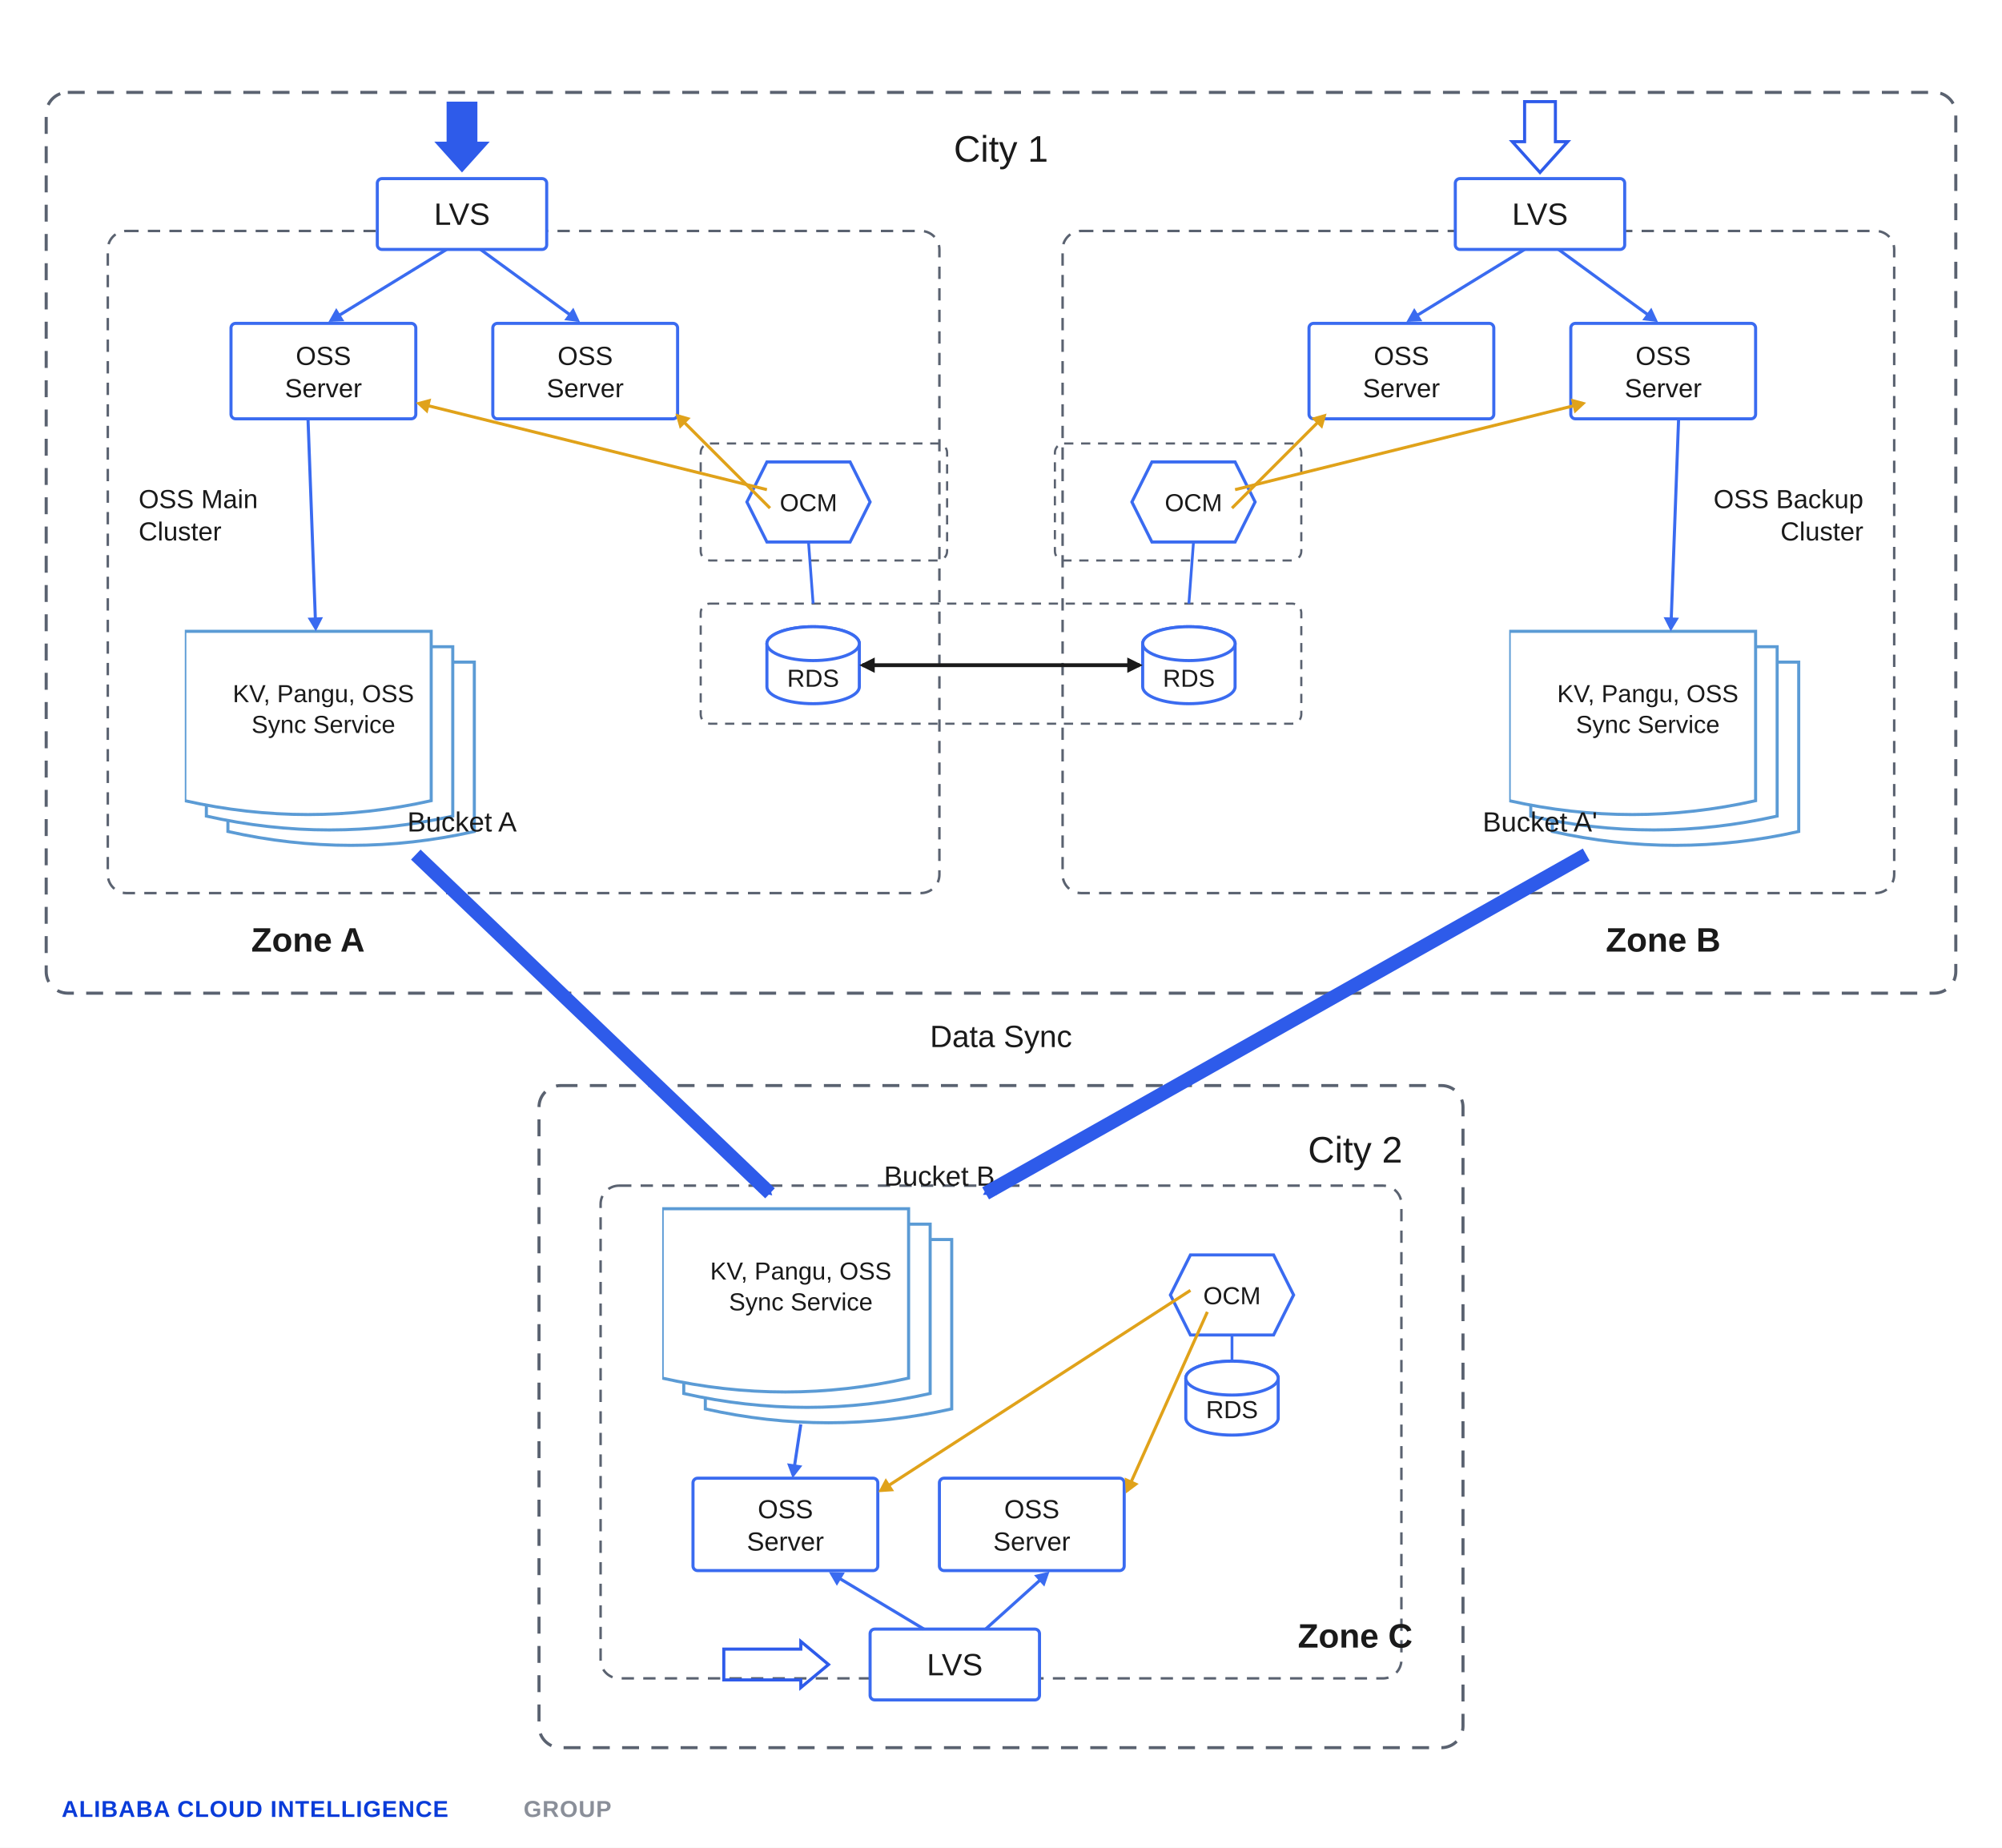
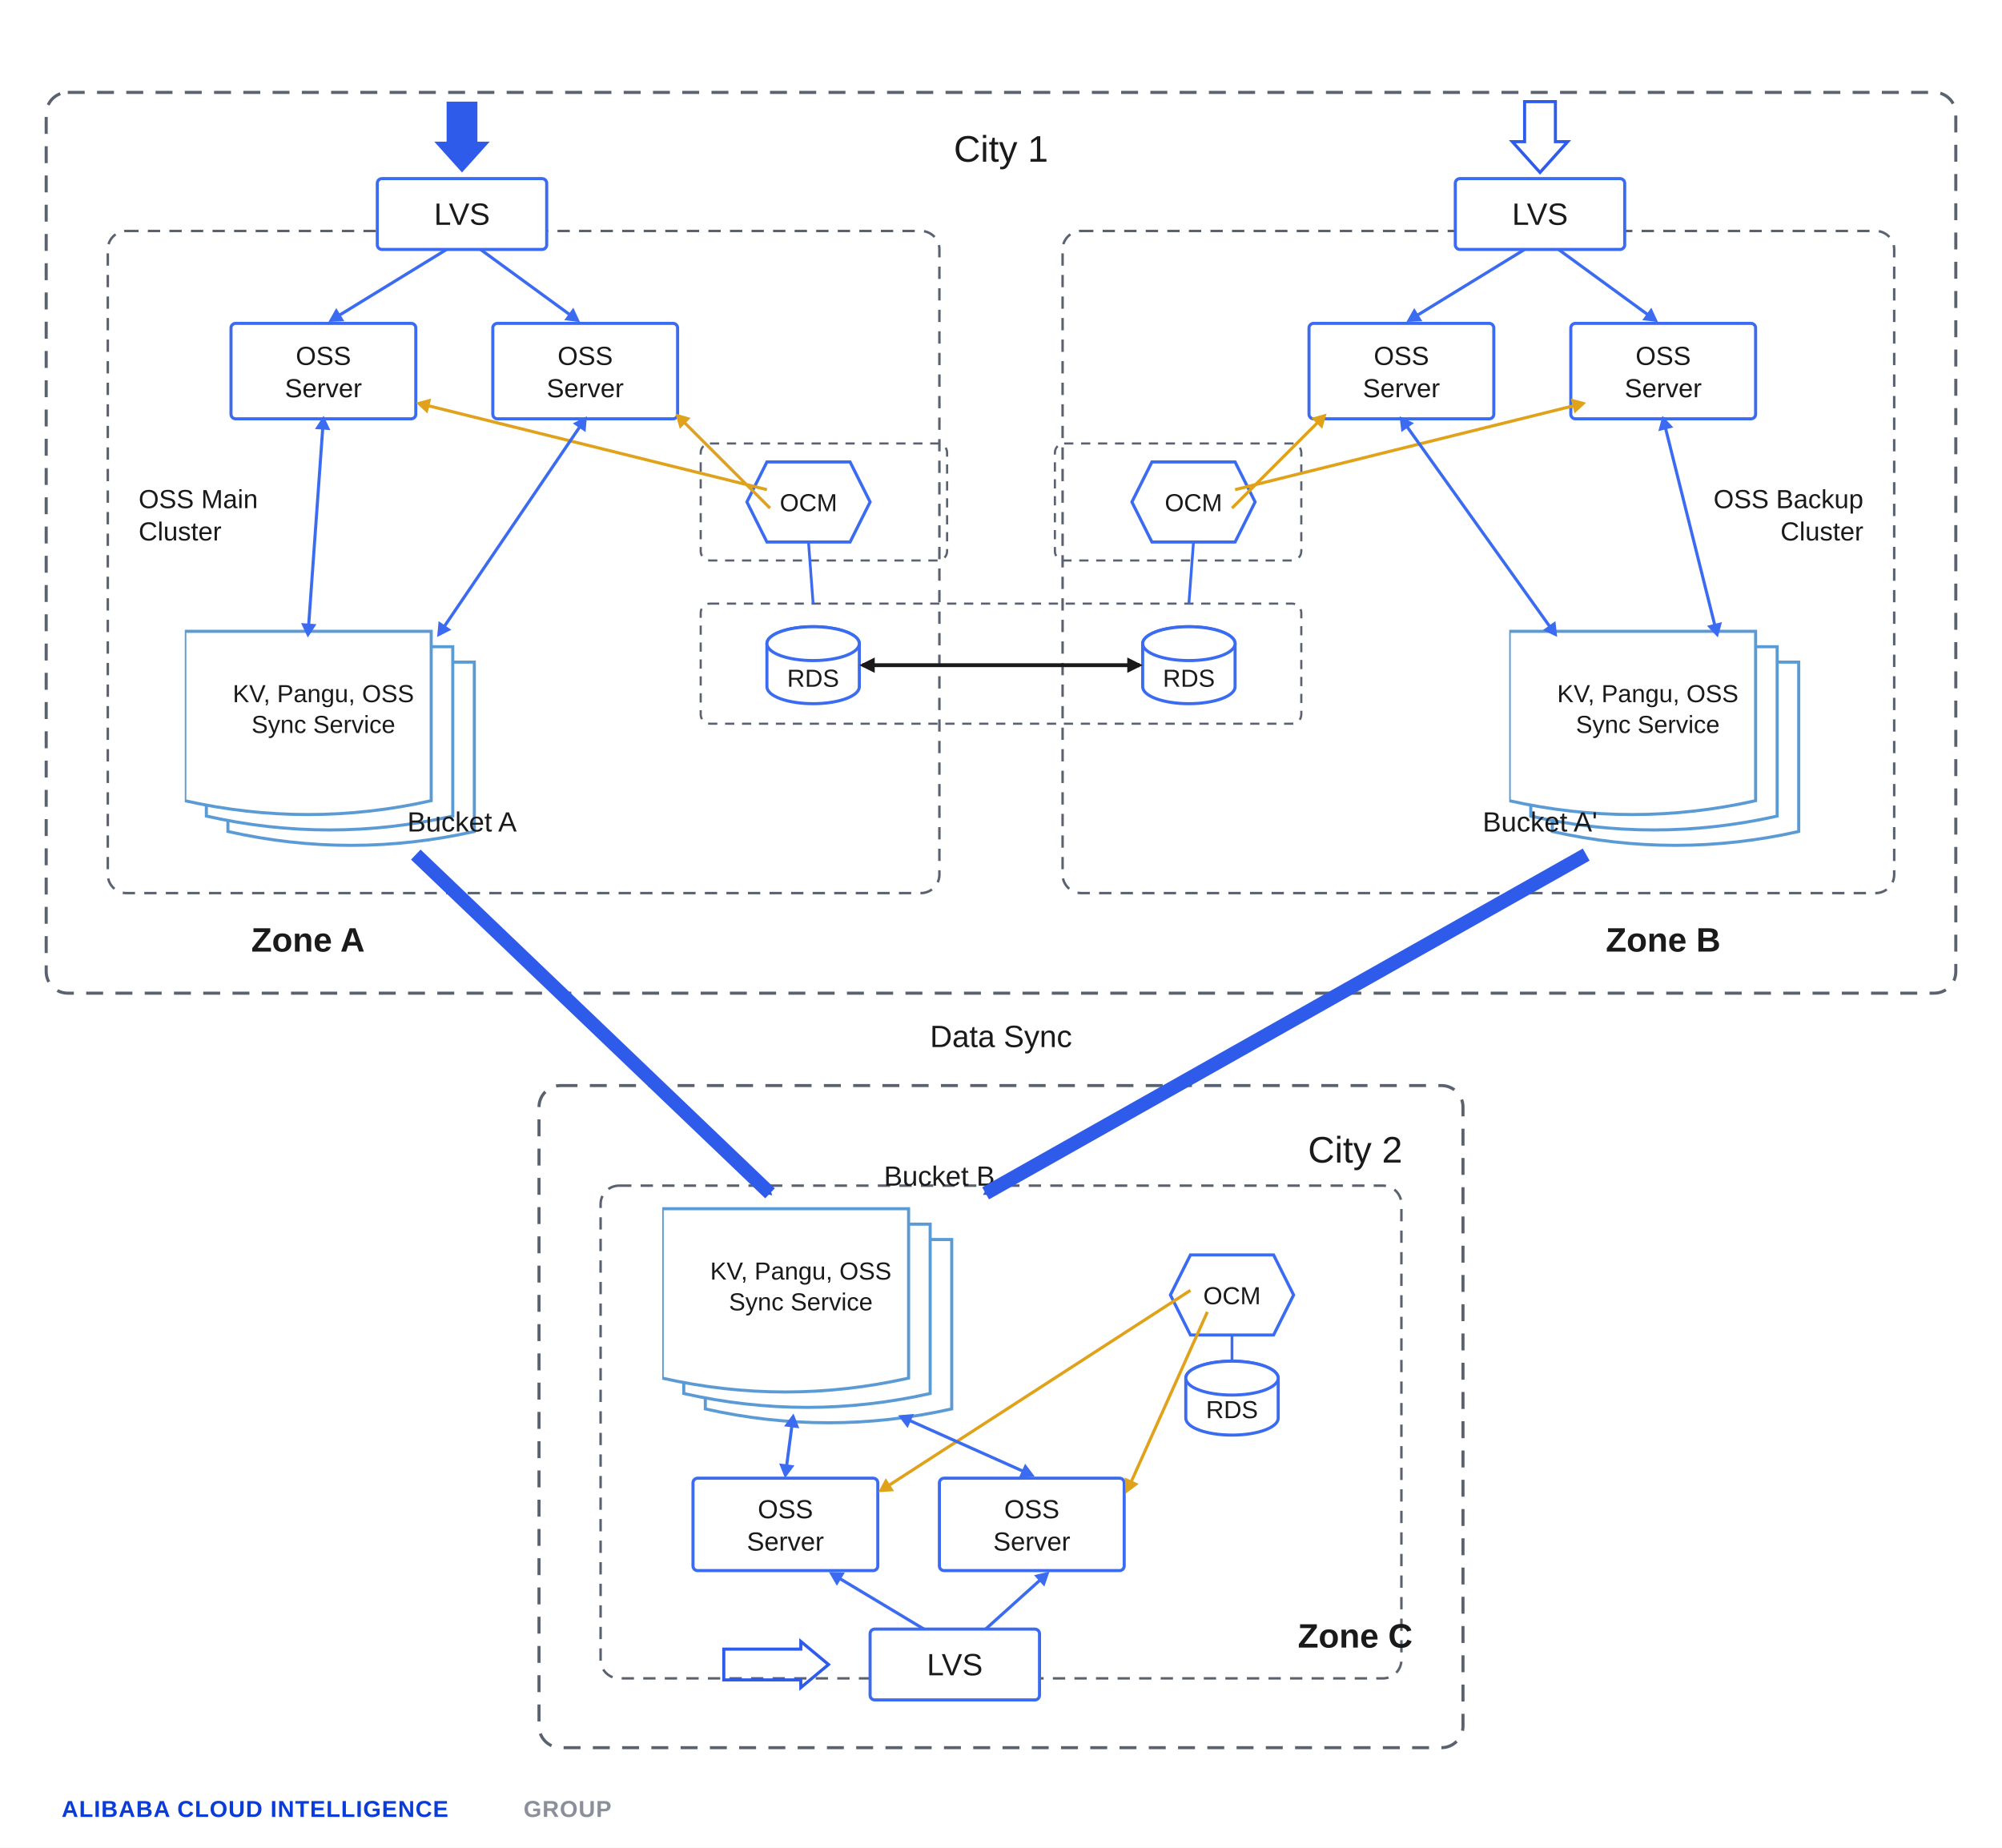
<svg xmlns="http://www.w3.org/2000/svg" width="1300" height="1200" viewBox="0 0 1300 1200" font-family="'Helvetica Neue','Arial',sans-serif">
  <defs>
    <marker id="aB" markerWidth="11" markerHeight="11" refX="7" refY="5" orient="auto" markerUnits="userSpaceOnUse">
      <path d="M0,0 L9,5 L0,10 Z" fill="#3A6BF0" />
+     </marker>
+     <marker id="aBs" markerWidth="11" markerHeight="11" refX="2" refY="5" orient="auto" markerUnits="userSpaceOnUse">
+       <path d="M9,0 L0,5 L9,10 Z" fill="#3A6BF0" />
    </marker>
    <marker id="aY" markerWidth="11" markerHeight="11" refX="7" refY="5" orient="auto" markerUnits="userSpaceOnUse">
      <path d="M0,0 L9,5 L0,10 Z" fill="#E0A21A" />
    </marker>
    <marker id="aK" markerWidth="12" markerHeight="12" refX="8" refY="5" orient="auto" markerUnits="userSpaceOnUse">
      <path d="M0,0 L10,5 L0,10 Z" fill="#1A1A1A" />
    </marker>
    <marker id="aKs" markerWidth="12" markerHeight="12" refX="2" refY="5" orient="auto" markerUnits="userSpaceOnUse">
      <path d="M10,0 L0,5 L10,10 Z" fill="#1A1A1A" />
    </marker>
    <marker id="aBig" markerWidth="9" markerHeight="9" refX="6" refY="4.5" orient="auto" markerUnits="userSpaceOnUse">
      <path d="M0,0 L8,4.5 L0,9 Z" fill="#2E5BEA" />
    </marker>
    <symbol id="bucket" viewBox="0 0 200 150">
      <path d="M28,30 H188 V140 Q108,158 28,140 Z" fill="#FFFFFF" stroke="#5B9BD5" stroke-width="2" />
      <path d="M14,20 H174 V130 Q94,148 14,130 Z" fill="#FFFFFF" stroke="#5B9BD5" stroke-width="2" />
      <path d="M0,10 H160 V120 Q80,138 0,120 Z" fill="#FFFFFF" stroke="#5B9BD5" stroke-width="2" />
    </symbol>
  </defs>
  <rect x="0" y="0" width="1300" height="1200" fill="#FFFFFF" />
  <rect x="30" y="60" width="1240" height="585" rx="14" fill="none" stroke="#5A6270" stroke-width="2" stroke-dasharray="11 8" />
  <text x="650" y="105" text-anchor="middle" font-size="24" fill="#1A1A1A">City 1</text>
  <rect x="70" y="150" width="540" height="430" rx="12" fill="none" stroke="#5A6270" stroke-width="1.6" stroke-dasharray="8 6" />
  <rect x="690" y="150" width="540" height="430" rx="12" fill="none" stroke="#5A6270" stroke-width="1.6" stroke-dasharray="8 6" />
  <polygon points="290,66 310,66 310,92 318,92 300,112 282,92 290,92" fill="#2E5BEA" />
  <polygon points="990,66 1010,66 1010,92 1018,92 1000,112 982,92 990,92" fill="none" stroke="#2E5BEA" stroke-width="2" />
  <rect x="245" y="116" width="110" height="46" rx="3" fill="#FFFFFF" stroke="#3A6BF0" stroke-width="2" />
  <text x="300" y="146" text-anchor="middle" font-size="20" fill="#1A1A1A">LVS</text>
  <rect x="945" y="116" width="110" height="46" rx="3" fill="#FFFFFF" stroke="#3A6BF0" stroke-width="2" />
  <text x="1000" y="146" text-anchor="middle" font-size="20" fill="#1A1A1A">LVS</text>
  <g fill="#FFFFFF" stroke="#3A6BF0" stroke-width="2">
    <rect x="150" y="210" width="120" height="62" rx="3" />
    <rect x="320" y="210" width="120" height="62" rx="3" />
    <rect x="850" y="210" width="120" height="62" rx="3" />
    <rect x="1020" y="210" width="120" height="62" rx="3" />
  </g>
  <g text-anchor="middle" font-size="17" fill="#1A1A1A">
    <text x="210" y="237">OSS</text>
    <text x="210" y="258">Server</text>
    <text x="380" y="237">OSS</text>
    <text x="380" y="258">Server</text>
    <text x="910" y="237">OSS</text>
    <text x="910" y="258">Server</text>
    <text x="1080" y="237">OSS</text>
    <text x="1080" y="258">Server</text>
  </g>
  <g fill="none" stroke="#3A6BF0" stroke-width="2">
    <line x1="290" y1="162" x2="215" y2="208" marker-end="url(#aB)" />
    <line x1="312" y1="162" x2="375" y2="208" marker-end="url(#aB)" />
    <line x1="990" y1="162" x2="915" y2="208" marker-end="url(#aB)" />
    <line x1="1012" y1="162" x2="1075" y2="208" marker-end="url(#aB)" />
  </g>
  <text x="90" y="330" font-size="17" fill="#1A1A1A">OSS Main</text>
  <text x="90" y="351" font-size="17" fill="#1A1A1A">Cluster</text>
  <text x="1210" y="330" text-anchor="end" font-size="17" fill="#1A1A1A">OSS Backup</text>
  <text x="1210" y="351" text-anchor="end" font-size="17" fill="#1A1A1A">Cluster</text>
  <rect x="455" y="288" width="160" height="76" rx="6" fill="none" stroke="#5A6270" stroke-width="1.4" stroke-dasharray="6 5" />
  <path d="M498,300 h54 l13,26 -13,26 h-54 l-13,-26 z" fill="#FFFFFF" stroke="#3A6BF0" stroke-width="2" />
  <text x="525" y="332" text-anchor="middle" font-size="16" fill="#1A1A1A">OCM</text>
  <rect x="685" y="288" width="160" height="76" rx="6" fill="none" stroke="#5A6270" stroke-width="1.4" stroke-dasharray="6 5" />
  <path d="M748,300 h54 l13,26 -13,26 h-54 l-13,-26 z" fill="#FFFFFF" stroke="#3A6BF0" stroke-width="2" />
  <text x="775" y="332" text-anchor="middle" font-size="16" fill="#1A1A1A">OCM</text>
  <g fill="none" stroke="#E0A21A" stroke-width="2">
    <line x1="498" y1="318" x2="272" y2="262" marker-end="url(#aY)" />
    <line x1="500" y1="330" x2="440" y2="270" marker-end="url(#aY)" />
    <line x1="802" y1="318" x2="1028" y2="262" marker-end="url(#aY)" />
    <line x1="800" y1="330" x2="860" y2="270" marker-end="url(#aY)" />
  </g>
  <rect x="455" y="392" width="390" height="78" rx="6" fill="none" stroke="#5A6270" stroke-width="1.4" stroke-dasharray="6 5" />
  <g fill="#FFFFFF" stroke="#3A6BF0" stroke-width="2">
    <path d="M498,418 a30,11 0 0 1 60,0 v28 a30,11 0 0 1 -60,0 z" />
    <path d="M742,418 a30,11 0 0 1 60,0 v28 a30,11 0 0 1 -60,0 z" />
  </g>
  <ellipse cx="528" cy="418" rx="30" ry="11" fill="#FFFFFF" stroke="#3A6BF0" stroke-width="2" />
  <ellipse cx="772" cy="418" rx="30" ry="11" fill="#FFFFFF" stroke="#3A6BF0" stroke-width="2" />
  <text x="528" y="446" text-anchor="middle" font-size="16" fill="#1A1A1A">RDS</text>
  <text x="772" y="446" text-anchor="middle" font-size="16" fill="#1A1A1A">RDS</text>
  <line x1="560" y1="432" x2="740" y2="432" stroke="#1A1A1A" stroke-width="2.5" marker-end="url(#aK)" marker-start="url(#aKs)" />
  <g fill="none" stroke="#3A6BF0" stroke-width="1.8">
    <line x1="525" y1="352" x2="528" y2="392" />
    <line x1="775" y1="352" x2="772" y2="392" />
  </g>
  <use href="#bucket" x="120" y="400" width="200" height="150" />
  <use href="#bucket" x="980" y="400" width="200" height="150" />
  <g text-anchor="middle" font-size="16" fill="#1A1A1A">
    <text x="210" y="456">KV, Pangu, OSS</text>
    <text x="210" y="476">Sync Service</text>
    <text x="1070" y="456">KV, Pangu, OSS</text>
    <text x="1070" y="476">Sync Service</text>
  </g>
  <g fill="none" stroke="#3A6BF0" stroke-width="2">
-     <line x1="200" y1="272" x2="205" y2="408" marker-end="url(#aB)" />
-     <line x1="1090" y1="272" x2="1085" y2="408" marker-end="url(#aB)" />
+     <line x1="210" y1="272" x2="200" y2="412" marker-start="url(#aBs)" marker-end="url(#aB)" />
+     <line x1="380" y1="272" x2="285" y2="412" marker-start="url(#aBs)" marker-end="url(#aB)" />
+     <line x1="910" y1="272" x2="1010" y2="412" marker-start="url(#aBs)" marker-end="url(#aB)" />
+     <line x1="1080" y1="272" x2="1115" y2="412" marker-start="url(#aBs)" marker-end="url(#aB)" />
  </g>
  <text x="300" y="540" text-anchor="middle" font-size="18" fill="#1A1A1A">Bucket A</text>
  <text x="1000" y="540" text-anchor="middle" font-size="18" fill="#1A1A1A">Bucket A'</text>
  <text x="200" y="618" text-anchor="middle" font-size="22" font-weight="700" fill="#1A1A1A">Zone A</text>
  <text x="1080" y="618" text-anchor="middle" font-size="22" font-weight="700" fill="#1A1A1A">Zone B</text>
  <rect x="350" y="705" width="600" height="430" rx="14" fill="none" stroke="#5A6270" stroke-width="2" stroke-dasharray="11 8" />
  <text x="880" y="755" text-anchor="middle" font-size="24" fill="#1A1A1A">City 2</text>
  <rect x="390" y="770" width="520" height="320" rx="12" fill="none" stroke="#5A6270" stroke-width="1.6" stroke-dasharray="8 6" />
  <use href="#bucket" x="430" y="775" width="200" height="150" />
  <text x="520" y="831" text-anchor="middle" font-size="16" fill="#1A1A1A">KV, Pangu, OSS</text>
  <text x="520" y="851" text-anchor="middle" font-size="16" fill="#1A1A1A">Sync Service</text>
  <text x="610" y="770" text-anchor="middle" font-size="18" fill="#1A1A1A">Bucket B</text>
  <path d="M773,815 h54 l13,26 -13,26 h-54 l-13,-26 z" fill="#FFFFFF" stroke="#3A6BF0" stroke-width="2" />
  <text x="800" y="847" text-anchor="middle" font-size="16" fill="#1A1A1A">OCM</text>
  <path d="M770,895 a30,11 0 0 1 60,0 v26 a30,11 0 0 1 -60,0 z" fill="#FFFFFF" stroke="#3A6BF0" stroke-width="2" />
  <ellipse cx="800" cy="895" rx="30" ry="11" fill="#FFFFFF" stroke="#3A6BF0" stroke-width="2" />
  <text x="800" y="921" text-anchor="middle" font-size="16" fill="#1A1A1A">RDS</text>
  <line x1="800" y1="867" x2="800" y2="884" stroke="#3A6BF0" stroke-width="1.8" />
  <g fill="#FFFFFF" stroke="#3A6BF0" stroke-width="2">
    <rect x="450" y="960" width="120" height="60" rx="3" />
    <rect x="610" y="960" width="120" height="60" rx="3" />
  </g>
  <g text-anchor="middle" font-size="17" fill="#1A1A1A">
    <text x="510" y="986">OSS</text>
    <text x="510" y="1007">Server</text>
    <text x="670" y="986">OSS</text>
    <text x="670" y="1007">Server</text>
  </g>
  <g fill="none" stroke="#E0A21A" stroke-width="2">
    <line x1="773" y1="838" x2="572" y2="968" marker-end="url(#aY)" />
    <line x1="784" y1="852" x2="732" y2="968" marker-end="url(#aY)" />
  </g>
-   <line x1="520" y1="925" x2="515" y2="958" stroke="#3A6BF0" stroke-width="2" marker-end="url(#aB)" />
+   <g fill="none" stroke="#3A6BF0" stroke-width="2">
+     <line x1="510" y1="958" x2="515" y2="920" marker-start="url(#aBs)" marker-end="url(#aB)" />
+     <line x1="670" y1="958" x2="585" y2="920" marker-start="url(#aBs)" marker-end="url(#aB)" />
+   </g>
  <rect x="565" y="1058" width="110" height="46" rx="3" fill="#FFFFFF" stroke="#3A6BF0" stroke-width="2" />
  <text x="620" y="1088" text-anchor="middle" font-size="20" fill="#1A1A1A">LVS</text>
  <polygon points="470,1071 520,1071 520,1066 538,1081 520,1096 520,1091 470,1091" fill="none" stroke="#2E5BEA" stroke-width="2" />
  <g fill="none" stroke="#3A6BF0" stroke-width="2">
    <line x1="600" y1="1058" x2="540" y2="1022" marker-end="url(#aB)" />
    <line x1="640" y1="1058" x2="680" y2="1022" marker-end="url(#aB)" />
  </g>
  <text x="880" y="1070" text-anchor="middle" font-size="22" font-weight="700" fill="#1A1A1A">Zone C</text>
  <line x1="270" y1="555" x2="500" y2="775" stroke="#2E5BEA" stroke-width="9" marker-end="url(#aBig)" />
  <line x1="1030" y1="555" x2="640" y2="775" stroke="#2E5BEA" stroke-width="9" marker-end="url(#aBig)" />
  <text x="650" y="680" text-anchor="middle" font-size="20" fill="#1A1A1A">Data Sync</text>
  <text x="40" y="1180" font-size="15" font-weight="800" fill="#0A3CD9" letter-spacing="0.5">ALIBABA CLOUD INTELLIGENCE</text>
  <text x="340" y="1180" font-size="15" font-weight="800" fill="#8A8F99" letter-spacing="0.5">GROUP</text>
</svg>
